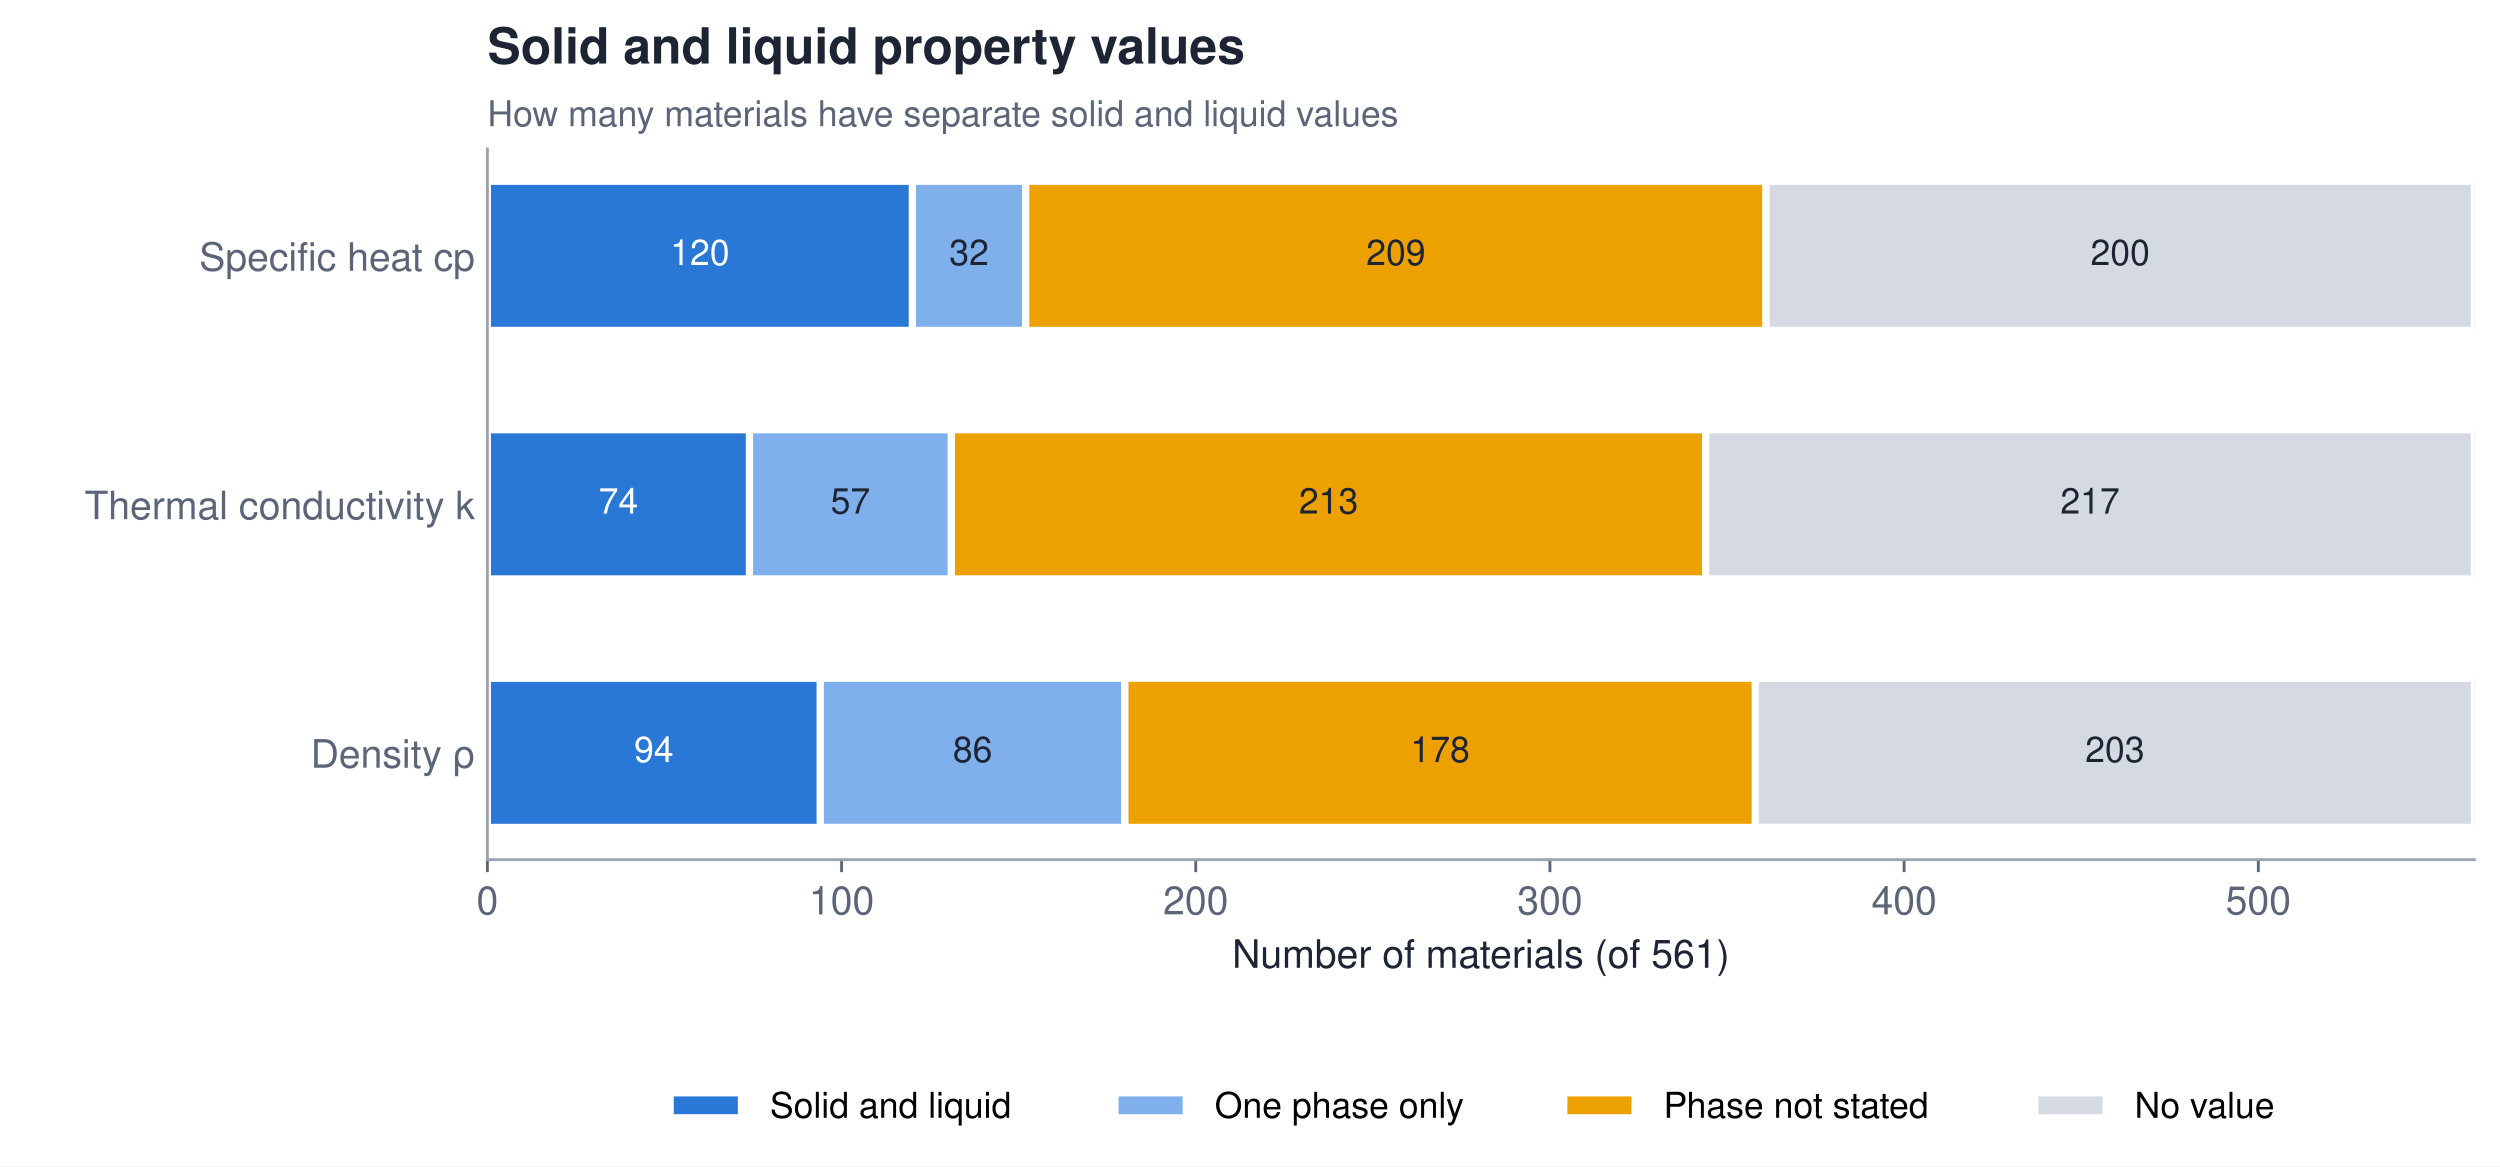
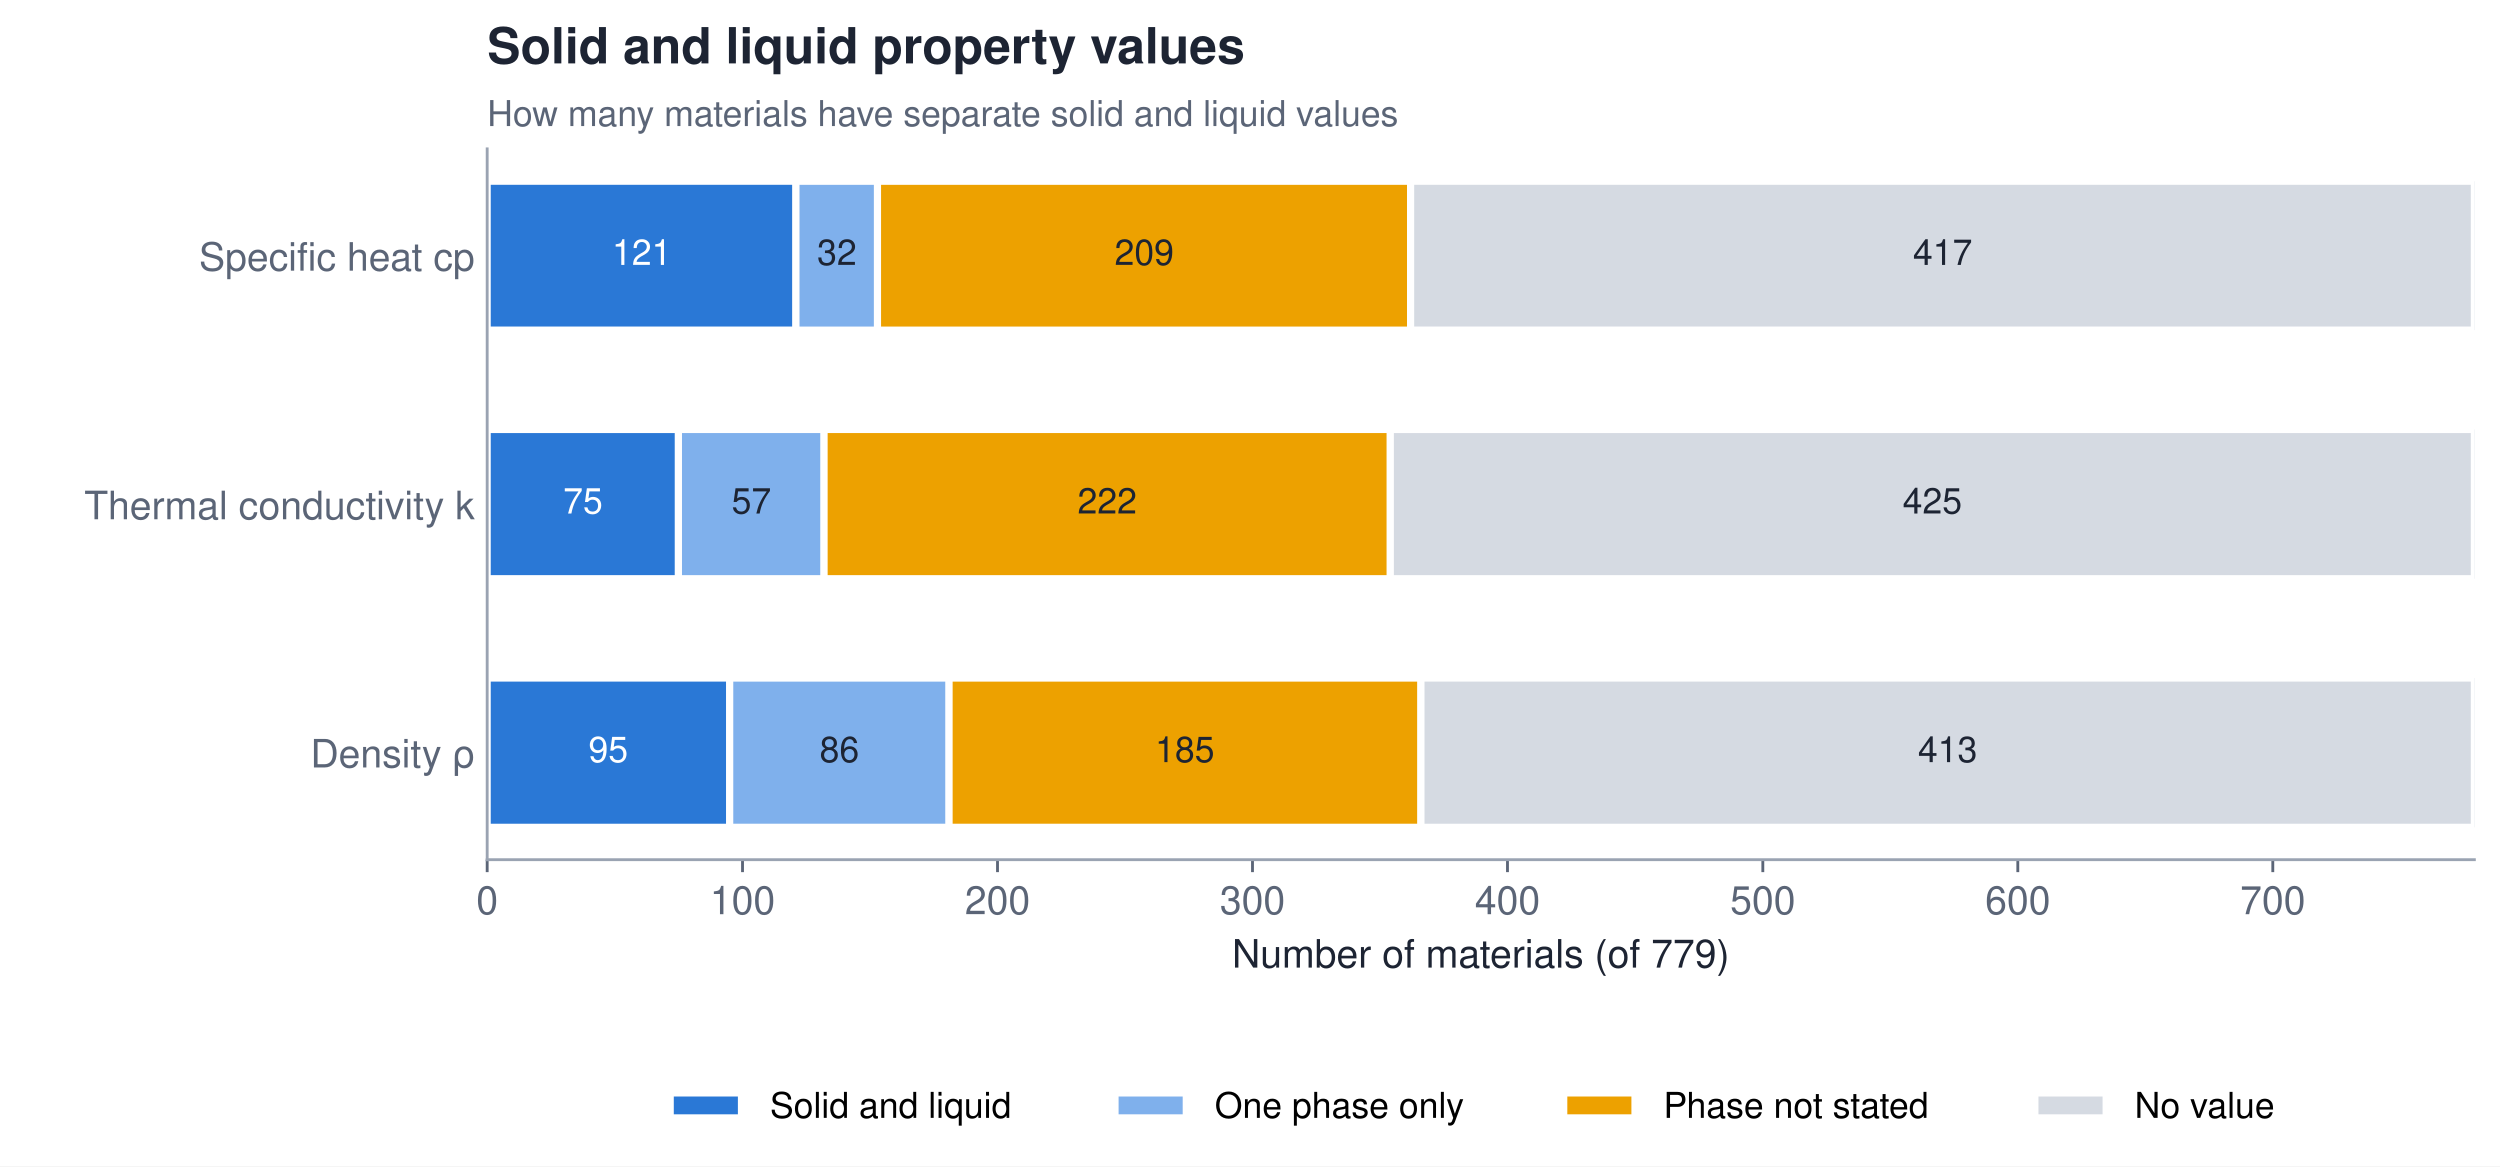
- <svg xmlns="http://www.w3.org/2000/svg" xmlns:xlink="http://www.w3.org/1999/xlink" width="702.072pt" height="327.506pt" viewBox="0 0 702.072 327.506" version="1.1">
+ <svg xmlns="http://www.w3.org/2000/svg" xmlns:xlink="http://www.w3.org/1999/xlink" width="702.0pt" height="327.5pt" viewBox="0 0 702.0 327.5" version="1.1">
  <defs>
    <style type="text/css">*{stroke-linejoin: round; stroke-linecap: butt}</style>
  </defs>
  <g id="figure_1">
    <g id="patch_1">
-       <path d="M 0 327.506  L 702.072 327.506  L 702.072 0  L 0 0  z " style="fill: #ffffff" />
+       <path d="M 0 327.5  L 702.0 327.5  L 702.0 0  L 0 0  z " style="fill: #ffffff" />
    </g>
    <g id="axes_1">
      <g id="patch_2">
-         <path d="M 136.872 241.422  L 694.872 241.422  L 694.872 41.838  L 136.872 41.838  z " style="fill: #ffffff" />
+         <path d="M 136.8 241.4  L 694.8 241.4  L 694.8 41.8  L 136.8 41.8  z " style="fill: #ffffff" />
      </g>
      <g id="patch_3">
-         <path d="M 136.872 232.35  L 230.369 232.35  L 230.369 190.479  L 136.872 190.479  z " clip-path="url(#p6112ce699f)" style="fill: #2a78d6; stroke: #ffffff; stroke-width: 2; stroke-linejoin: miter" />
+         <path d="M 136.8 232.3  L 204.9 232.3  L 204.9 190.4  L 136.8 190.4  z " clip-path="url(#p5d6013736a)" style="fill: #2a78d6; stroke: #ffffff; stroke-width: 2; stroke-linejoin: miter" />
      </g>
      <g id="patch_4">
-         <path d="M 230.369 232.35  L 315.909 232.35  L 315.909 190.479  L 230.369 190.479  z " clip-path="url(#p6112ce699f)" style="fill: #7fb0ec; stroke: #ffffff; stroke-width: 2; stroke-linejoin: miter" />
+         <path d="M 204.9 232.3  L 266.5 232.3  L 266.5 190.4  L 204.9 190.4  z " clip-path="url(#p5d6013736a)" style="fill: #7fb0ec; stroke: #ffffff; stroke-width: 2; stroke-linejoin: miter" />
      </g>
      <g id="patch_5">
-         <path d="M 315.909 232.35  L 492.957 232.35  L 492.957 190.479  L 315.909 190.479  z " clip-path="url(#p6112ce699f)" style="fill: #eda100; stroke: #ffffff; stroke-width: 2; stroke-linejoin: miter" />
+         <path d="M 266.5 232.3  L 399.0 232.3  L 399.0 190.4  L 266.5 190.4  z " clip-path="url(#p5d6013736a)" style="fill: #eda100; stroke: #ffffff; stroke-width: 2; stroke-linejoin: miter" />
      </g>
      <g id="patch_6">
-         <path d="M 492.957 232.35  L 694.872 232.35  L 694.872 190.479  L 492.957 190.479  z " clip-path="url(#p6112ce699f)" style="fill: #d5dae2; stroke: #ffffff; stroke-width: 2; stroke-linejoin: miter" />
+         <path d="M 399.0 232.3  L 694.8 232.3  L 694.8 190.4  L 399.0 190.4  z " clip-path="url(#p5d6013736a)" style="fill: #d5dae2; stroke: #ffffff; stroke-width: 2; stroke-linejoin: miter" />
      </g>
      <g id="patch_7">
-         <path d="M 136.872 162.565  L 210.476 162.565  L 210.476 120.694  L 136.872 120.694  z " clip-path="url(#p6112ce699f)" style="fill: #2a78d6; stroke: #ffffff; stroke-width: 2; stroke-linejoin: miter" />
+         <path d="M 136.8 162.5  L 190.5 162.5  L 190.5 120.6  L 136.8 120.6  z " clip-path="url(#p5d6013736a)" style="fill: #2a78d6; stroke: #ffffff; stroke-width: 2; stroke-linejoin: miter" />
      </g>
      <g id="patch_8">
-         <path d="M 210.476 162.565  L 267.171 162.565  L 267.171 120.694  L 210.476 120.694  z " clip-path="url(#p6112ce699f)" style="fill: #7fb0ec; stroke: #ffffff; stroke-width: 2; stroke-linejoin: miter" />
+         <path d="M 190.5 162.5  L 231.4 162.5  L 231.4 120.6  L 190.5 120.6  z " clip-path="url(#p5d6013736a)" style="fill: #7fb0ec; stroke: #ffffff; stroke-width: 2; stroke-linejoin: miter" />
      </g>
      <g id="patch_9">
-         <path d="M 267.171 162.565  L 479.032 162.565  L 479.032 120.694  L 267.171 120.694  z " clip-path="url(#p6112ce699f)" style="fill: #eda100; stroke: #ffffff; stroke-width: 2; stroke-linejoin: miter" />
+         <path d="M 231.4 162.5  L 390.4 162.5  L 390.4 120.6  L 231.4 120.6  z " clip-path="url(#p5d6013736a)" style="fill: #eda100; stroke: #ffffff; stroke-width: 2; stroke-linejoin: miter" />
      </g>
      <g id="patch_10">
-         <path d="M 479.032 162.565  L 694.872 162.565  L 694.872 120.694  L 479.032 120.694  z " clip-path="url(#p6112ce699f)" style="fill: #d5dae2; stroke: #ffffff; stroke-width: 2; stroke-linejoin: miter" />
+         <path d="M 390.4 162.5  L 694.8 162.5  L 694.8 120.6  L 390.4 120.6  z " clip-path="url(#p5d6013736a)" style="fill: #d5dae2; stroke: #ffffff; stroke-width: 2; stroke-linejoin: miter" />
      </g>
      <g id="patch_11">
-         <path d="M 136.872 92.781  L 256.23 92.781  L 256.23 50.91  L 136.872 50.91  z " clip-path="url(#p6112ce699f)" style="fill: #2a78d6; stroke: #ffffff; stroke-width: 2; stroke-linejoin: miter" />
+         <path d="M 136.8 92.7  L 223.5 92.7  L 223.5 50.9  L 136.8 50.9  z " clip-path="url(#p5d6013736a)" style="fill: #2a78d6; stroke: #ffffff; stroke-width: 2; stroke-linejoin: miter" />
      </g>
      <g id="patch_12">
-         <path d="M 256.23 92.781  L 288.059 92.781  L 288.059 50.91  L 256.23 50.91  z " clip-path="url(#p6112ce699f)" style="fill: #7fb0ec; stroke: #ffffff; stroke-width: 2; stroke-linejoin: miter" />
+         <path d="M 223.5 92.7  L 246.4 92.7  L 246.4 50.9  L 223.5 50.9  z " clip-path="url(#p5d6013736a)" style="fill: #7fb0ec; stroke: #ffffff; stroke-width: 2; stroke-linejoin: miter" />
      </g>
      <g id="patch_13">
-         <path d="M 288.059 92.781  L 495.941 92.781  L 495.941 50.91  L 288.059 50.91  z " clip-path="url(#p6112ce699f)" style="fill: #eda100; stroke: #ffffff; stroke-width: 2; stroke-linejoin: miter" />
+         <path d="M 246.4 92.7  L 396.1 92.7  L 396.1 50.9  L 246.4 50.9  z " clip-path="url(#p5d6013736a)" style="fill: #eda100; stroke: #ffffff; stroke-width: 2; stroke-linejoin: miter" />
      </g>
      <g id="patch_14">
-         <path d="M 495.941 92.781  L 694.872 92.781  L 694.872 50.91  L 495.941 50.91  z " clip-path="url(#p6112ce699f)" style="fill: #d5dae2; stroke: #ffffff; stroke-width: 2; stroke-linejoin: miter" />
+         <path d="M 396.1 92.7  L 694.8 92.7  L 694.8 50.9  L 396.1 50.9  z " clip-path="url(#p5d6013736a)" style="fill: #d5dae2; stroke: #ffffff; stroke-width: 2; stroke-linejoin: miter" />
      </g>
      <g id="matplotlib.axis_1">
        <g id="xtick_1">
          <g id="line2d_1">
            <defs>
-               <path id="m8ccb08dcdd" d="M 0 0  L 0 3.5  " style="stroke: #5b6577; stroke-width: 0.8" />
+               <path id="m13da36f473" d="M 0 0  L 0 3.5  " style="stroke: #5b6577; stroke-width: 0.8" />
            </defs>
            <g>
-               <use xlink:href="#m8ccb08dcdd" x="136.872" y="241.422" style="fill: #5b6577; stroke: #5b6577; stroke-width: 0.8" />
+               <use xlink:href="#m13da36f473" x="136.8" y="241.4" style="fill: #5b6577; stroke: #5b6577; stroke-width: 0.8" />
            </g>
          </g>
          <g id="text_1">
-             <text style="font-size: 11px; font-family: 'Segoe UI', Helvetica, Arial, 'DejaVu Sans', sans-serif; text-anchor: middle; fill: #5b6577" x="136.872" y="256.779" transform="rotate(-0 136.8717 256.7792)">0</text>
+             <text style="font-size: 11px; font-family: 'Segoe UI', Helvetica, Arial, 'DejaVu Sans', sans-serif; text-anchor: middle; fill: #5b6577" x="136.8" y="256.7" transform="rotate(-0 136.8 256.7)">0</text>
          </g>
        </g>
        <g id="xtick_2">
          <g id="line2d_2">
            <g>
-               <use xlink:href="#m8ccb08dcdd" x="236.337" y="241.422" style="fill: #5b6577; stroke: #5b6577; stroke-width: 0.8" />
+               <use xlink:href="#m13da36f473" x="208.5" y="241.4" style="fill: #5b6577; stroke: #5b6577; stroke-width: 0.8" />
            </g>
          </g>
          <g id="text_2">
-             <text style="font-size: 11px; font-family: 'Segoe UI', Helvetica, Arial, 'DejaVu Sans', sans-serif; text-anchor: middle; fill: #5b6577" x="236.337" y="256.779" transform="rotate(-0 236.337 256.7792)">100</text>
+             <text style="font-size: 11px; font-family: 'Segoe UI', Helvetica, Arial, 'DejaVu Sans', sans-serif; text-anchor: middle; fill: #5b6577" x="208.5" y="256.7" transform="rotate(-0 208.5 256.7)">100</text>
          </g>
        </g>
        <g id="xtick_3">
          <g id="line2d_3">
            <g>
-               <use xlink:href="#m8ccb08dcdd" x="335.802" y="241.422" style="fill: #5b6577; stroke: #5b6577; stroke-width: 0.8" />
+               <use xlink:href="#m13da36f473" x="280.1" y="241.4" style="fill: #5b6577; stroke: #5b6577; stroke-width: 0.8" />
            </g>
          </g>
          <g id="text_3">
-             <text style="font-size: 11px; font-family: 'Segoe UI', Helvetica, Arial, 'DejaVu Sans', sans-serif; text-anchor: middle; fill: #5b6577" x="335.802" y="256.779" transform="rotate(-0 335.8022 256.7792)">200</text>
+             <text style="font-size: 11px; font-family: 'Segoe UI', Helvetica, Arial, 'DejaVu Sans', sans-serif; text-anchor: middle; fill: #5b6577" x="280.1" y="256.7" transform="rotate(-0 280.1 256.7)">200</text>
          </g>
        </g>
        <g id="xtick_4">
          <g id="line2d_4">
            <g>
-               <use xlink:href="#m8ccb08dcdd" x="435.267" y="241.422" style="fill: #5b6577; stroke: #5b6577; stroke-width: 0.8" />
+               <use xlink:href="#m13da36f473" x="351.7" y="241.4" style="fill: #5b6577; stroke: #5b6577; stroke-width: 0.8" />
            </g>
          </g>
          <g id="text_4">
-             <text style="font-size: 11px; font-family: 'Segoe UI', Helvetica, Arial, 'DejaVu Sans', sans-serif; text-anchor: middle; fill: #5b6577" x="435.267" y="256.779" transform="rotate(-0 435.2674 256.7792)">300</text>
+             <text style="font-size: 11px; font-family: 'Segoe UI', Helvetica, Arial, 'DejaVu Sans', sans-serif; text-anchor: middle; fill: #5b6577" x="351.7" y="256.7" transform="rotate(-0 351.7 256.7)">300</text>
          </g>
        </g>
        <g id="xtick_5">
          <g id="line2d_5">
            <g>
-               <use xlink:href="#m8ccb08dcdd" x="534.733" y="241.422" style="fill: #5b6577; stroke: #5b6577; stroke-width: 0.8" />
+               <use xlink:href="#m13da36f473" x="423.3" y="241.4" style="fill: #5b6577; stroke: #5b6577; stroke-width: 0.8" />
            </g>
          </g>
          <g id="text_5">
-             <text style="font-size: 11px; font-family: 'Segoe UI', Helvetica, Arial, 'DejaVu Sans', sans-serif; text-anchor: middle; fill: #5b6577" x="534.733" y="256.779" transform="rotate(-0 534.7327 256.7792)">400</text>
+             <text style="font-size: 11px; font-family: 'Segoe UI', Helvetica, Arial, 'DejaVu Sans', sans-serif; text-anchor: middle; fill: #5b6577" x="423.3" y="256.7" transform="rotate(-0 423.3 256.7)">400</text>
          </g>
        </g>
        <g id="xtick_6">
          <g id="line2d_6">
            <g>
-               <use xlink:href="#m8ccb08dcdd" x="634.198" y="241.422" style="fill: #5b6577; stroke: #5b6577; stroke-width: 0.8" />
+               <use xlink:href="#m13da36f473" x="495.0" y="241.4" style="fill: #5b6577; stroke: #5b6577; stroke-width: 0.8" />
            </g>
          </g>
          <g id="text_6">
-             <text style="font-size: 11px; font-family: 'Segoe UI', Helvetica, Arial, 'DejaVu Sans', sans-serif; text-anchor: middle; fill: #5b6577" x="634.198" y="256.779" transform="rotate(-0 634.1979 256.7792)">500</text>
-           </g>
-         </g>
-         <g id="text_7">
-           <text style="font-size: 11px; font-family: 'Segoe UI', Helvetica, Arial, 'DejaVu Sans', sans-serif; text-anchor: middle; fill: #1d2433" x="415.872" y="271.78" transform="rotate(-0 415.8717 271.7801)">Number of materials (of 561)</text>
+             <text style="font-size: 11px; font-family: 'Segoe UI', Helvetica, Arial, 'DejaVu Sans', sans-serif; text-anchor: middle; fill: #5b6577" x="495.0" y="256.7" transform="rotate(-0 495.0 256.7)">500</text>
+           </g>
+         </g>
+         <g id="xtick_7">
+           <g id="line2d_7">
+             <g>
+               <use xlink:href="#m13da36f473" x="566.6" y="241.4" style="fill: #5b6577; stroke: #5b6577; stroke-width: 0.8" />
+             </g>
+           </g>
+           <g id="text_7">
+             <text style="font-size: 11px; font-family: 'Segoe UI', Helvetica, Arial, 'DejaVu Sans', sans-serif; text-anchor: middle; fill: #5b6577" x="566.6" y="256.7" transform="rotate(-0 566.6 256.7)">600</text>
+           </g>
+         </g>
+         <g id="xtick_8">
+           <g id="line2d_8">
+             <g>
+               <use xlink:href="#m13da36f473" x="638.2" y="241.4" style="fill: #5b6577; stroke: #5b6577; stroke-width: 0.8" />
+             </g>
+           </g>
+           <g id="text_8">
+             <text style="font-size: 11px; font-family: 'Segoe UI', Helvetica, Arial, 'DejaVu Sans', sans-serif; text-anchor: middle; fill: #5b6577" x="638.2" y="256.7" transform="rotate(-0 638.2 256.7)">700</text>
+           </g>
+         </g>
+         <g id="text_9">
+           <text style="font-size: 11px; font-family: 'Segoe UI', Helvetica, Arial, 'DejaVu Sans', sans-serif; text-anchor: middle; fill: #1d2433" x="415.8" y="271.7" transform="rotate(-0 415.8 271.7)">Number of materials (of 779)</text>
        </g>
      </g>
      <g id="matplotlib.axis_2">
        <g id="ytick_1">
-           <g id="line2d_7" />
-           <g id="text_8">
-             <text style="font-size: 11px; font-family: 'Segoe UI', Helvetica, Arial, 'DejaVu Sans', sans-serif; text-anchor: end; fill: #5b6577" x="133.372" y="215.594" transform="rotate(-0 133.3717 215.5936)">Density ρ</text>
-           </g>
-         </g>
-         <g id="ytick_2">
-           <g id="line2d_8" />
-           <g id="text_9">
-             <text style="font-size: 11px; font-family: 'Segoe UI', Helvetica, Arial, 'DejaVu Sans', sans-serif; text-anchor: end; fill: #5b6577" x="133.372" y="145.809" transform="rotate(-0 133.3717 145.809)">Thermal conductivity k</text>
-           </g>
-         </g>
-         <g id="ytick_3">
          <g id="line2d_9" />
          <g id="text_10">
-             <text style="font-size: 11px; font-family: 'Segoe UI', Helvetica, Arial, 'DejaVu Sans', sans-serif; text-anchor: end; fill: #5b6577" x="133.372" y="76.024" transform="rotate(-0 133.3717 76.02434)">Specific heat cp</text>
+             <text style="font-size: 11px; font-family: 'Segoe UI', Helvetica, Arial, 'DejaVu Sans', sans-serif; text-anchor: end; fill: #5b6577" x="133.3" y="215.5" transform="rotate(-0 133.3 215.5)">Density ρ</text>
+           </g>
+         </g>
+         <g id="ytick_2">
+           <g id="line2d_10" />
+           <g id="text_11">
+             <text style="font-size: 11px; font-family: 'Segoe UI', Helvetica, Arial, 'DejaVu Sans', sans-serif; text-anchor: end; fill: #5b6577" x="133.3" y="145.8" transform="rotate(-0 133.3 145.8)">Thermal conductivity k</text>
+           </g>
+         </g>
+         <g id="ytick_3">
+           <g id="line2d_11" />
+           <g id="text_12">
+             <text style="font-size: 11px; font-family: 'Segoe UI', Helvetica, Arial, 'DejaVu Sans', sans-serif; text-anchor: end; fill: #5b6577" x="133.3" y="76.0" transform="rotate(-0 133.3 76.0)">Specific heat cp</text>
          </g>
        </g>
      </g>
      <g id="patch_15">
-         <path d="M 136.872 241.422  L 136.872 41.838  " style="fill: none; stroke: #9aa3b2; stroke-width: 0.8; stroke-linejoin: miter; stroke-linecap: square" />
+         <path d="M 136.8 241.4  L 136.8 41.8  " style="fill: none; stroke: #9aa3b2; stroke-width: 0.8; stroke-linejoin: miter; stroke-linecap: square" />
      </g>
      <g id="patch_16">
-         <path d="M 136.872 241.422  L 694.872 241.422  " style="fill: none; stroke: #9aa3b2; stroke-width: 0.8; stroke-linejoin: miter; stroke-linecap: square" />
-       </g>
-       <g id="text_11">
-         <text style="font-size: 10px; font-family: 'Segoe UI', Helvetica, Arial, 'DejaVu Sans', sans-serif; text-anchor: middle; fill: #ffffff" x="183.62" y="214.012" transform="rotate(-0 183.6204 214.0121)">94</text>
-       </g>
-       <g id="text_12">
-         <text style="font-size: 10px; font-family: 'Segoe UI', Helvetica, Arial, 'DejaVu Sans', sans-serif; text-anchor: middle; fill: #1d2433" x="273.139" y="214.012" transform="rotate(-0 273.1391 214.0121)">86</text>
+         <path d="M 136.8 241.4  L 694.8 241.4  " style="fill: none; stroke: #9aa3b2; stroke-width: 0.8; stroke-linejoin: miter; stroke-linecap: square" />
      </g>
      <g id="text_13">
-         <text style="font-size: 10px; font-family: 'Segoe UI', Helvetica, Arial, 'DejaVu Sans', sans-serif; text-anchor: middle; fill: #1d2433" x="404.433" y="214.012" transform="rotate(-0 404.4332 214.0121)">178</text>
+         <text style="font-size: 10px; font-family: 'Segoe UI', Helvetica, Arial, 'DejaVu Sans', sans-serif; text-anchor: middle; fill: #ffffff" x="170.8" y="214.0" transform="rotate(-0 170.8 214.0)">95</text>
      </g>
      <g id="text_14">
-         <text style="font-size: 10px; font-family: 'Segoe UI', Helvetica, Arial, 'DejaVu Sans', sans-serif; text-anchor: middle; fill: #1d2433" x="593.914" y="214.012" transform="rotate(-0 593.9145 214.0121)">203</text>
+         <text style="font-size: 10px; font-family: 'Segoe UI', Helvetica, Arial, 'DejaVu Sans', sans-serif; text-anchor: middle; fill: #1d2433" x="235.7" y="214.0" transform="rotate(-0 235.7 214.0)">86</text>
      </g>
      <g id="text_15">
-         <text style="font-size: 10px; font-family: 'Segoe UI', Helvetica, Arial, 'DejaVu Sans', sans-serif; text-anchor: middle; fill: #ffffff" x="173.674" y="144.227" transform="rotate(-0 173.6739 144.2275)">74</text>
+         <text style="font-size: 10px; font-family: 'Segoe UI', Helvetica, Arial, 'DejaVu Sans', sans-serif; text-anchor: middle; fill: #1d2433" x="332.7" y="214.0" transform="rotate(-0 332.7 214.0)">185</text>
      </g>
      <g id="text_16">
-         <text style="font-size: 10px; font-family: 'Segoe UI', Helvetica, Arial, 'DejaVu Sans', sans-serif; text-anchor: middle; fill: #1d2433" x="238.824" y="144.227" transform="rotate(-0 238.8236 144.2275)">57</text>
+         <text style="font-size: 10px; font-family: 'Segoe UI', Helvetica, Arial, 'DejaVu Sans', sans-serif; text-anchor: middle; fill: #1d2433" x="546.9" y="214.0" transform="rotate(-0 546.9 214.0)">413</text>
      </g>
      <g id="text_17">
-         <text style="font-size: 10px; font-family: 'Segoe UI', Helvetica, Arial, 'DejaVu Sans', sans-serif; text-anchor: middle; fill: #1d2433" x="373.102" y="144.227" transform="rotate(-0 373.1017 144.2275)">213</text>
+         <text style="font-size: 10px; font-family: 'Segoe UI', Helvetica, Arial, 'DejaVu Sans', sans-serif; text-anchor: middle; fill: #ffffff" x="163.7" y="144.2" transform="rotate(-0 163.7 144.2)">75</text>
      </g>
      <g id="text_18">
-         <text style="font-size: 10px; font-family: 'Segoe UI', Helvetica, Arial, 'DejaVu Sans', sans-serif; text-anchor: middle; fill: #1d2433" x="586.952" y="144.227" transform="rotate(-0 586.9519 144.2275)">217</text>
+         <text style="font-size: 10px; font-family: 'Segoe UI', Helvetica, Arial, 'DejaVu Sans', sans-serif; text-anchor: middle; fill: #1d2433" x="211.0" y="144.2" transform="rotate(-0 211.0 144.2)">57</text>
      </g>
      <g id="text_19">
-         <text style="font-size: 10px; font-family: 'Segoe UI', Helvetica, Arial, 'DejaVu Sans', sans-serif; text-anchor: middle; fill: #ffffff" x="196.551" y="74.443" transform="rotate(-0 196.5509 74.44285)">120</text>
+         <text style="font-size: 10px; font-family: 'Segoe UI', Helvetica, Arial, 'DejaVu Sans', sans-serif; text-anchor: middle; fill: #1d2433" x="310.9" y="144.2" transform="rotate(-0 310.9 144.2)">222</text>
      </g>
      <g id="text_20">
-         <text style="font-size: 10px; font-family: 'Segoe UI', Helvetica, Arial, 'DejaVu Sans', sans-serif; text-anchor: middle; fill: #1d2433" x="272.144" y="74.443" transform="rotate(-0 272.1444 74.44285)">32</text>
+         <text style="font-size: 10px; font-family: 'Segoe UI', Helvetica, Arial, 'DejaVu Sans', sans-serif; text-anchor: middle; fill: #1d2433" x="542.6" y="144.2" transform="rotate(-0 542.6 144.2)">425</text>
      </g>
      <g id="text_21">
-         <text style="font-size: 10px; font-family: 'Segoe UI', Helvetica, Arial, 'DejaVu Sans', sans-serif; text-anchor: middle; fill: #1d2433" x="392" y="74.443" transform="rotate(-0 392.0001 74.44285)">209</text>
+         <text style="font-size: 10px; font-family: 'Segoe UI', Helvetica, Arial, 'DejaVu Sans', sans-serif; text-anchor: middle; fill: #ffffff" x="180.2" y="74.4" transform="rotate(-0 180.2 74.4)">121</text>
      </g>
      <g id="text_22">
-         <text style="font-size: 10px; font-family: 'Segoe UI', Helvetica, Arial, 'DejaVu Sans', sans-serif; text-anchor: middle; fill: #1d2433" x="595.406" y="74.443" transform="rotate(-0 595.4065 74.44285)">200</text>
+         <text style="font-size: 10px; font-family: 'Segoe UI', Helvetica, Arial, 'DejaVu Sans', sans-serif; text-anchor: middle; fill: #1d2433" x="235.0" y="74.4" transform="rotate(-0 235.0 74.4)">32</text>
      </g>
      <g id="text_23">
-         <text style="font-size: 10px; font-family: 'Segoe UI', Helvetica, Arial, 'DejaVu Sans', sans-serif; text-anchor: start; fill: #5b6577" x="136.872" y="35.444" transform="rotate(-0 136.8717 35.44379)">How many materials have separate solid and liquid values</text>
+         <text style="font-size: 10px; font-family: 'Segoe UI', Helvetica, Arial, 'DejaVu Sans', sans-serif; text-anchor: middle; fill: #1d2433" x="321.3" y="74.4" transform="rotate(-0 321.3 74.4)">209</text>
      </g>
      <g id="text_24">
-         <text style="font-weight: 700; font-size: 14px; font-family: 'Segoe UI', Helvetica, Arial, 'DejaVu Sans', sans-serif; text-anchor: start; fill: #1d2433" x="136.872" y="17.838" transform="rotate(-0 136.8717 17.83781)">Solid and liquid property values</text>
+         <text style="font-size: 10px; font-family: 'Segoe UI', Helvetica, Arial, 'DejaVu Sans', sans-serif; text-anchor: middle; fill: #1d2433" x="545.5" y="74.4" transform="rotate(-0 545.5 74.4)">417</text>
+       </g>
+       <g id="text_25">
+         <text style="font-size: 10px; font-family: 'Segoe UI', Helvetica, Arial, 'DejaVu Sans', sans-serif; text-anchor: start; fill: #5b6577" x="136.8" y="35.4" transform="rotate(-0 136.8 35.4)">How many materials have separate solid and liquid values</text>
+       </g>
+       <g id="text_26">
+         <text style="font-weight: 700; font-size: 14px; font-family: 'Segoe UI', Helvetica, Arial, 'DejaVu Sans', sans-serif; text-anchor: start; fill: #1d2433" x="136.8" y="17.8" transform="rotate(-0 136.8 17.8)">Solid and liquid property values</text>
      </g>
      <g id="legend_1">
        <g id="patch_17">
-           <path d="M 188.21 313.904  L 208.21 313.904  L 208.21 306.904  L 188.21 306.904  z " style="fill: #2a78d6; stroke: #ffffff; stroke-width: 2; stroke-linejoin: miter" />
-         </g>
-         <g id="text_25">
-           <text style="font-size: 10px; font-family: 'Segoe UI', Helvetica, Arial, 'DejaVu Sans', sans-serif; text-anchor: start" x="216.21" y="313.904" transform="rotate(-0 216.21 313.9038)">Solid and liquid</text>
+           <path d="M 188.2 313.9  L 208.2 313.9  L 208.2 306.9  L 188.2 306.9  z " style="fill: #2a78d6; stroke: #ffffff; stroke-width: 2; stroke-linejoin: miter" />
+         </g>
+         <g id="text_27">
+           <text style="font-size: 10px; font-family: 'Segoe UI', Helvetica, Arial, 'DejaVu Sans', sans-serif; text-anchor: start" x="216.2" y="313.9" transform="rotate(-0 216.2 313.9)">Solid and liquid</text>
        </g>
        <g id="patch_18">
-           <path d="M 313.121 313.904  L 333.121 313.904  L 333.121 306.904  L 313.121 306.904  z " style="fill: #7fb0ec; stroke: #ffffff; stroke-width: 2; stroke-linejoin: miter" />
-         </g>
-         <g id="text_26">
-           <text style="font-size: 10px; font-family: 'Segoe UI', Helvetica, Arial, 'DejaVu Sans', sans-serif; text-anchor: start" x="341.121" y="313.904" transform="rotate(-0 341.1209 313.9038)">One phase only</text>
+           <path d="M 313.1 313.9  L 333.1 313.9  L 333.1 306.9  L 313.1 306.9  z " style="fill: #7fb0ec; stroke: #ffffff; stroke-width: 2; stroke-linejoin: miter" />
+         </g>
+         <g id="text_28">
+           <text style="font-size: 10px; font-family: 'Segoe UI', Helvetica, Arial, 'DejaVu Sans', sans-serif; text-anchor: start" x="341.1" y="313.9" transform="rotate(-0 341.1 313.9)">One phase only</text>
        </g>
        <g id="patch_19">
-           <path d="M 439.169 313.904  L 459.169 313.904  L 459.169 306.904  L 439.169 306.904  z " style="fill: #eda100; stroke: #ffffff; stroke-width: 2; stroke-linejoin: miter" />
-         </g>
-         <g id="text_27">
-           <text style="font-size: 10px; font-family: 'Segoe UI', Helvetica, Arial, 'DejaVu Sans', sans-serif; text-anchor: start" x="467.169" y="313.904" transform="rotate(-0 467.1694 313.9038)">Phase not stated</text>
+           <path d="M 439.1 313.9  L 459.1 313.9  L 459.1 306.9  L 439.1 306.9  z " style="fill: #eda100; stroke: #ffffff; stroke-width: 2; stroke-linejoin: miter" />
+         </g>
+         <g id="text_29">
+           <text style="font-size: 10px; font-family: 'Segoe UI', Helvetica, Arial, 'DejaVu Sans', sans-serif; text-anchor: start" x="467.1" y="313.9" transform="rotate(-0 467.1 313.9)">Phase not stated</text>
        </g>
        <g id="patch_20">
-           <path d="M 571.44 313.904  L 591.44 313.904  L 591.44 306.904  L 571.44 306.904  z " style="fill: #d5dae2; stroke: #ffffff; stroke-width: 2; stroke-linejoin: miter" />
-         </g>
-         <g id="text_28">
-           <text style="font-size: 10px; font-family: 'Segoe UI', Helvetica, Arial, 'DejaVu Sans', sans-serif; text-anchor: start" x="599.44" y="313.904" transform="rotate(-0 599.4397 313.9038)">No value</text>
+           <path d="M 571.4 313.9  L 591.4 313.9  L 591.4 306.9  L 571.4 306.9  z " style="fill: #d5dae2; stroke: #ffffff; stroke-width: 2; stroke-linejoin: miter" />
+         </g>
+         <g id="text_30">
+           <text style="font-size: 10px; font-family: 'Segoe UI', Helvetica, Arial, 'DejaVu Sans', sans-serif; text-anchor: start" x="599.4" y="313.9" transform="rotate(-0 599.4 313.9)">No value</text>
        </g>
      </g>
    </g>
  </g>
  <defs>
-     <clipPath id="p6112ce699f">
-       <rect x="136.872" y="41.838" width="558" height="199.584" />
+     <clipPath id="p5d6013736a">
+       <rect x="136.8" y="41.8" width="558" height="199.5" />
    </clipPath>
  </defs>
</svg>
